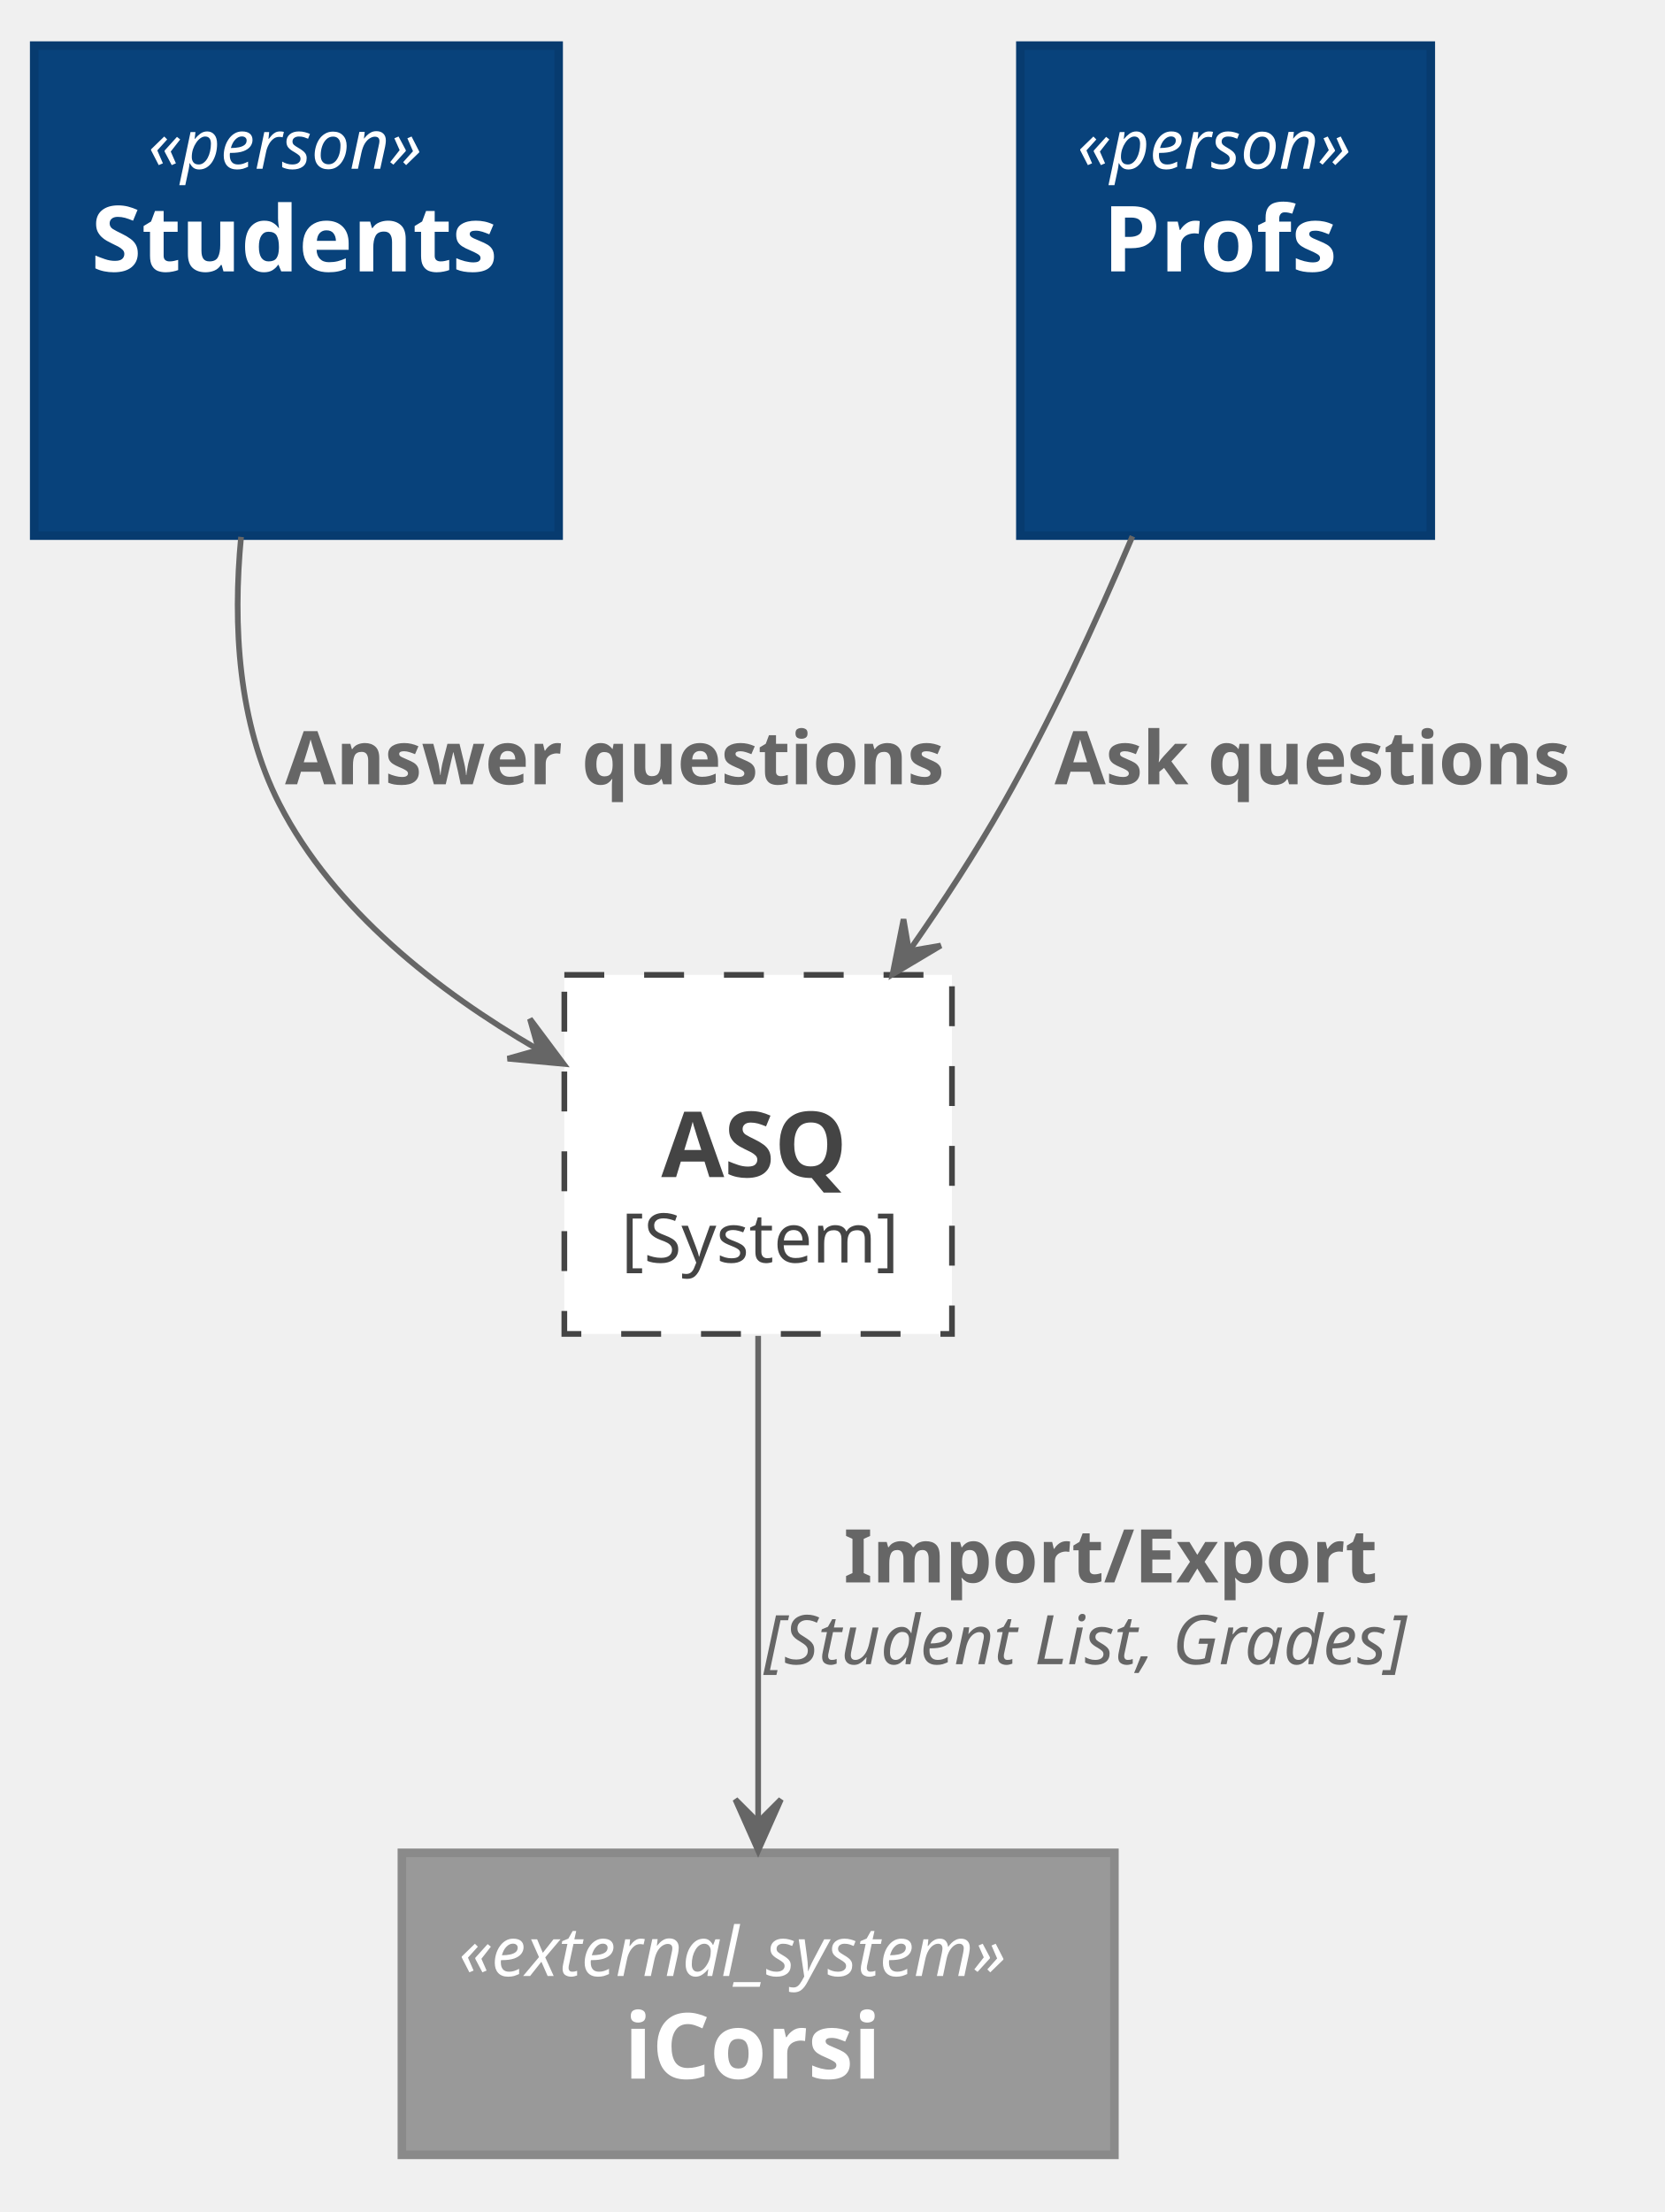
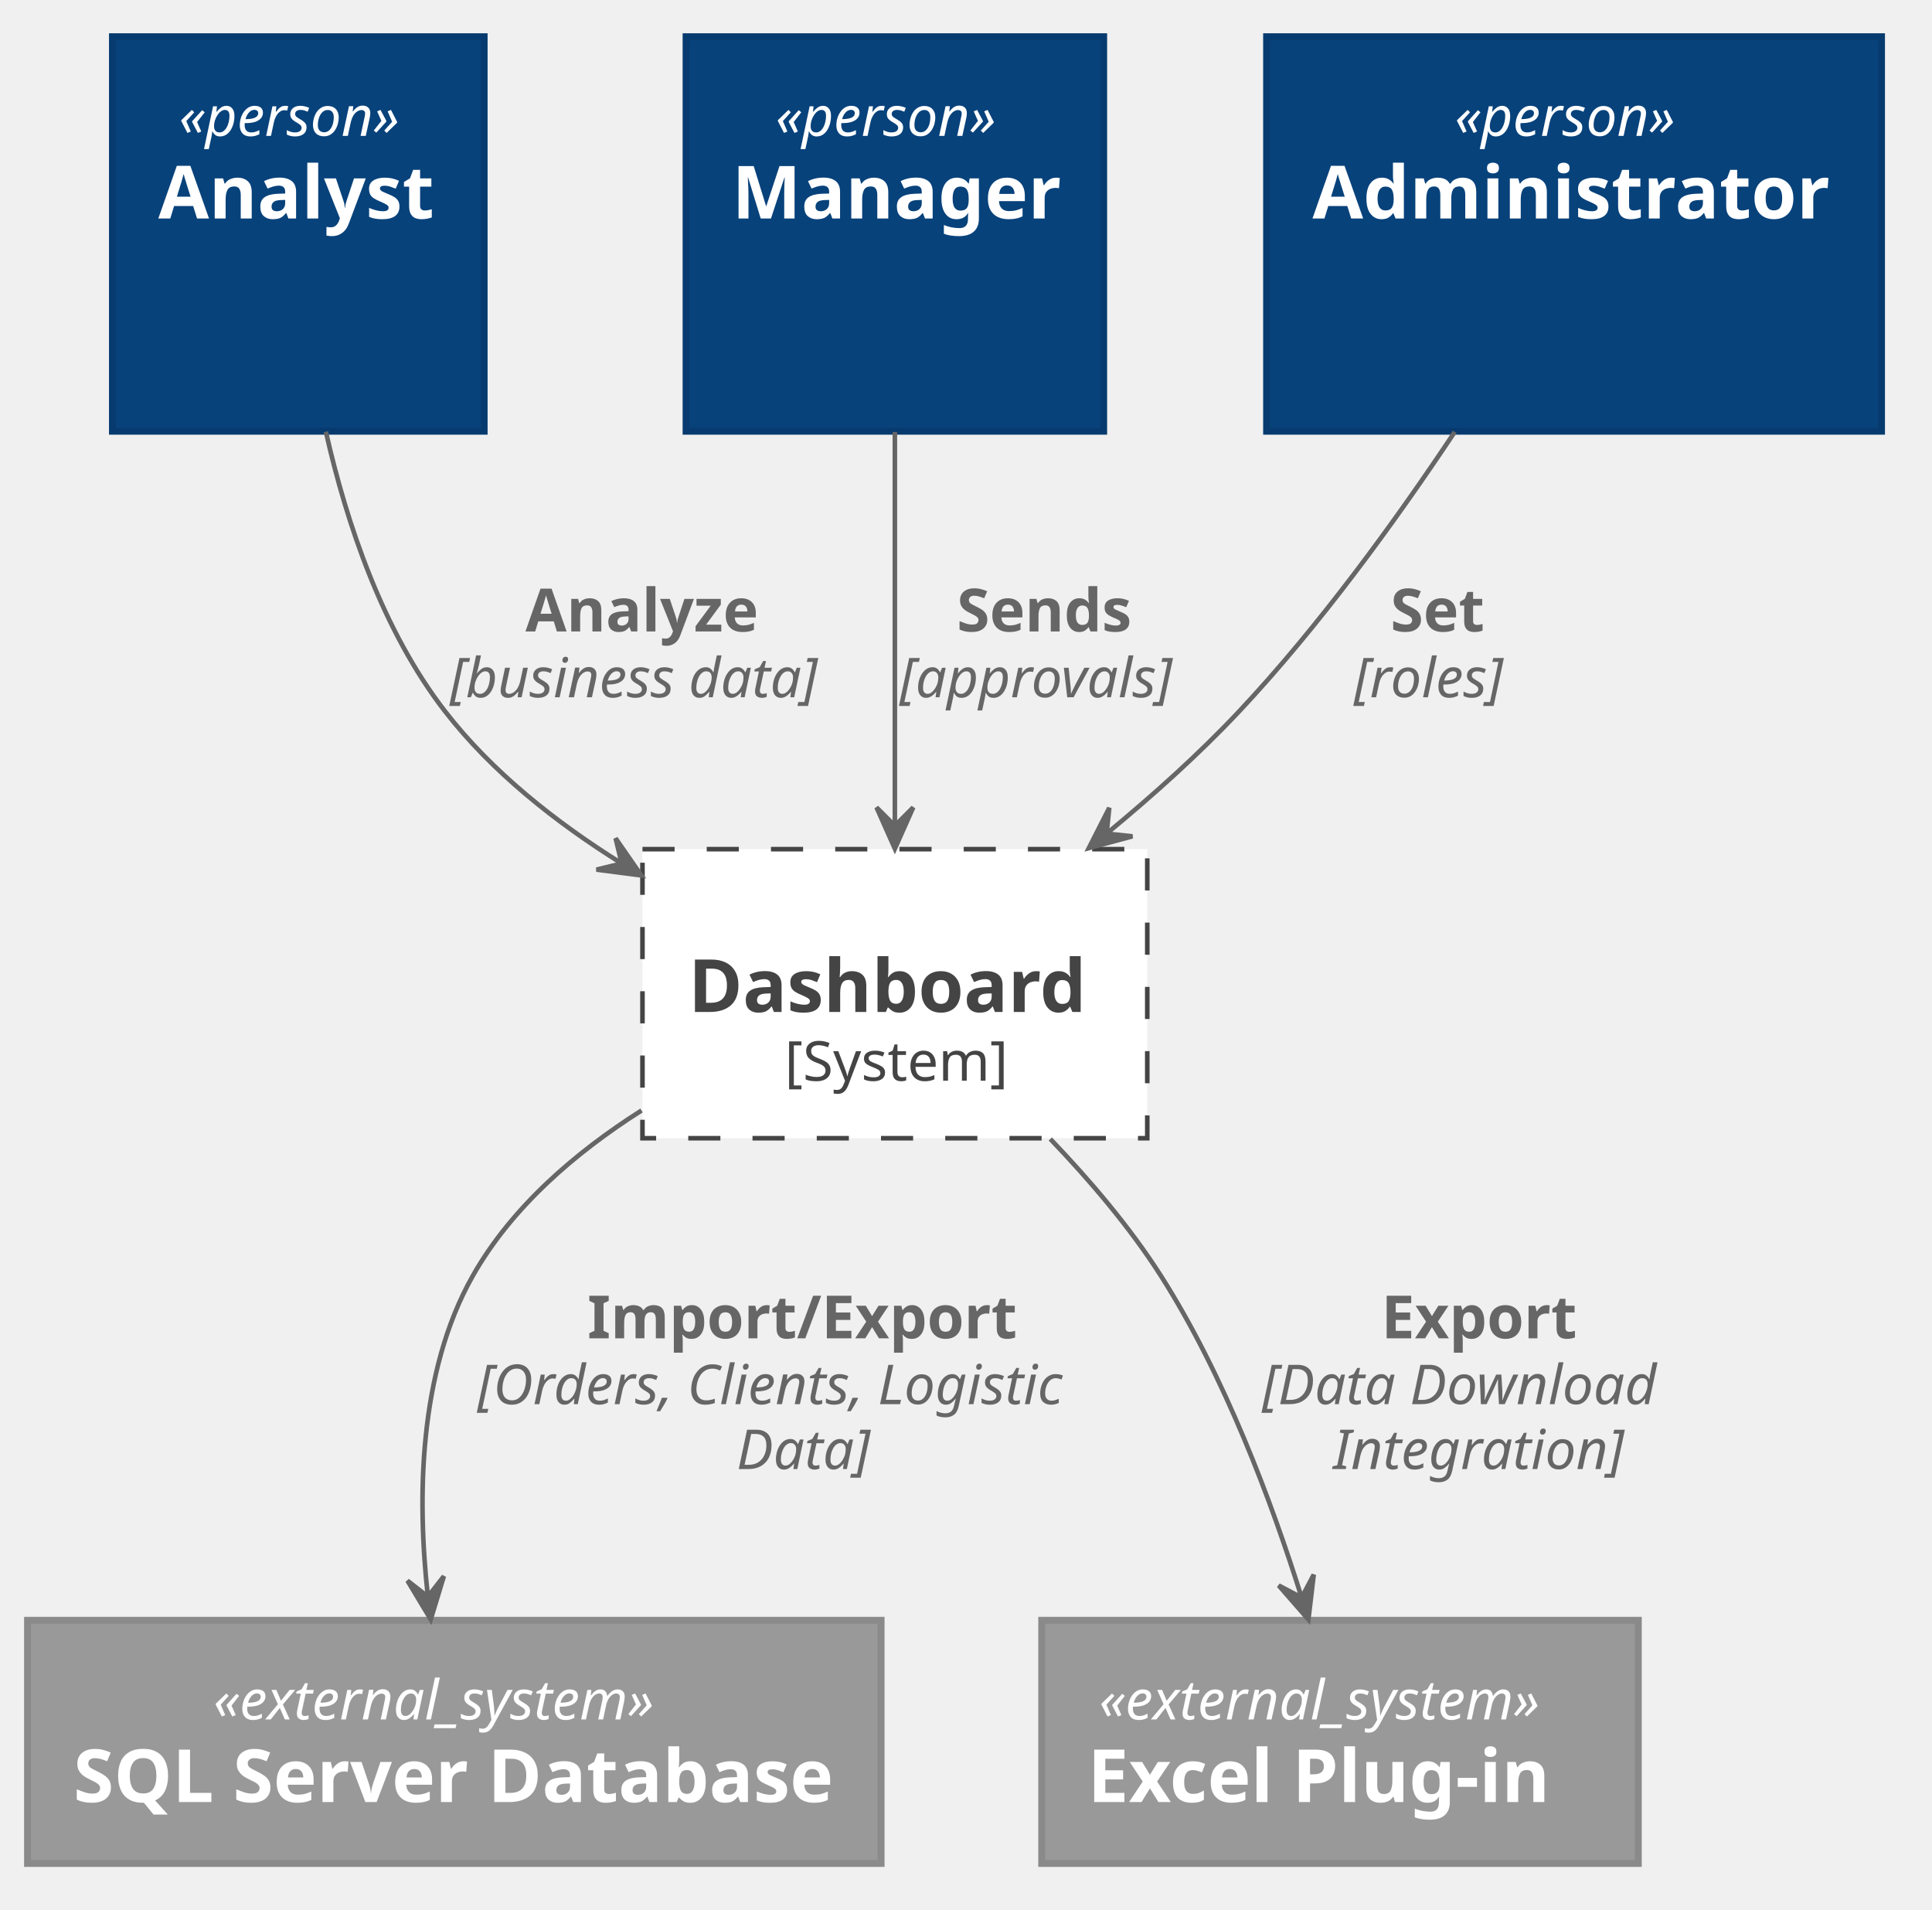
- <svg xmlns="http://www.w3.org/2000/svg" contentScriptType="application/ecmascript" contentStyleType="text/css" height="388px" preserveAspectRatio="none" style="width:292px;height:388px;" version="1.1" viewBox="0 0 292 388" width="292px" zoomAndPan="magnify">
+ <svg xmlns="http://www.w3.org/2000/svg" contentScriptType="application/ecmascript" contentStyleType="text/css" height="416px" preserveAspectRatio="none" style="width:421px;height:416px;" version="1.1" viewBox="0 0 421 416" width="421px" zoomAndPan="magnify">
  <defs />
  <g>
-     <rect fill="#FFFFFF" height="62.977" style="stroke: #444444; stroke-width: 1.0; stroke-dasharray: 7.0,7.0;" width="68" x="99" y="171" />
-     <text fill="#000000" font-family="sans-serif" font-size="0" font-style="italic" lengthAdjust="spacingAndGlyphs" textLength="0" x="133" y="181">«boundary»</text>
-     <text fill="#444444" font-family="sans-serif" font-size="16" font-weight="bold" lengthAdjust="spacingAndGlyphs" textLength="34" x="116" y="206.469">ASQ</text>
-     <text fill="#444444" font-family="sans-serif" font-size="12" lengthAdjust="spacingAndGlyphs" textLength="48" x="109" y="221.445">[System]</text>
-     <rect fill="#08427B" height="85.953" style="stroke: #073B6F; stroke-width: 1.5;" width="92" x="6" y="8" />
-     <text fill="#FFFFFF" font-family="sans-serif" font-size="12" font-style="italic" lengthAdjust="spacingAndGlyphs" textLength="52" x="26" y="29.602">«person»</text>
-     <text fill="#FFFFFF" font-family="sans-serif" font-size="16" font-weight="bold" lengthAdjust="spacingAndGlyphs" textLength="72" x="16" y="47.602">Students</text>
-     <text fill="#FFFFFF" font-family="sans-serif" font-size="14" lengthAdjust="spacingAndGlyphs" textLength="0" x="54" y="64.512" />
-     <text fill="#FFFFFF" font-family="sans-serif" font-size="14" lengthAdjust="spacingAndGlyphs" textLength="0" x="54" y="81" />
-     <rect fill="#08427B" height="85.953" style="stroke: #073B6F; stroke-width: 1.5;" width="72" x="179" y="8" />
-     <text fill="#FFFFFF" font-family="sans-serif" font-size="12" font-style="italic" lengthAdjust="spacingAndGlyphs" textLength="52" x="189" y="29.602">«person»</text>
-     <text fill="#FFFFFF" font-family="sans-serif" font-size="16" font-weight="bold" lengthAdjust="spacingAndGlyphs" textLength="43" x="193.5" y="47.602">Profs</text>
-     <text fill="#FFFFFF" font-family="sans-serif" font-size="14" lengthAdjust="spacingAndGlyphs" textLength="0" x="217" y="64.512" />
-     <text fill="#FFFFFF" font-family="sans-serif" font-size="14" lengthAdjust="spacingAndGlyphs" textLength="0" x="217" y="81" />
-     <rect fill="#999999" height="52.977" style="stroke: #8A8A8A; stroke-width: 1.5;" width="125" x="70.5" y="325" />
-     <text fill="#FFFFFF" font-family="sans-serif" font-size="12" font-style="italic" lengthAdjust="spacingAndGlyphs" textLength="105" x="80.5" y="346.602">«external_system»</text>
-     <text fill="#FFFFFF" font-family="sans-serif" font-size="16" font-weight="bold" lengthAdjust="spacingAndGlyphs" textLength="47" x="109.5" y="364.602">iCorsi</text>
-     <path d="M42.29,94.18 C40.81,109.65 41.74,126.83 49,141 C58.58,159.72 76.95,173.96 94.08,183.91 " fill="none" id="user_s-&gt;boundary" style="stroke: #666666; stroke-width: 1.0;" />
-     <polygon fill="#666666" points="98.86,186.61,92.966,178.72,94.499,184.165,89.053,185.698,98.86,186.61" style="stroke: #666666; stroke-width: 1.0;" />
-     <text fill="#666666" font-family="sans-serif" font-size="13" font-weight="bold" lengthAdjust="spacingAndGlyphs" textLength="121" x="50" y="137.568">Answer questions</text>
-     <path d="M198.66,94.07 C192.24,109.19 184.4,126.18 176,141 C171.18,149.51 165.43,158.3 159.73,166.45 " fill="none" id="user_p-&gt;boundary" style="stroke: #666666; stroke-width: 1.0;" />
-     <polygon fill="#666666" points="156.58,170.9,165.039,165.856,159.464,166.816,158.505,161.241,156.58,170.9" style="stroke: #666666; stroke-width: 1.0;" />
-     <text fill="#666666" font-family="sans-serif" font-size="13" font-weight="bold" lengthAdjust="spacingAndGlyphs" textLength="95" x="185" y="137.568">Ask questions</text>
-     <path d="M133,234.32 C133,259.31 133,294.38 133,319.44 " fill="none" id="boundary-&gt;icorsi" style="stroke: #666666; stroke-width: 1.0;" />
-     <polygon fill="#666666" points="133,324.63,137,315.63,133,319.63,129,315.63,133,324.63" style="stroke: #666666; stroke-width: 1.0;" />
-     <text fill="#666666" font-family="sans-serif" font-size="13" font-weight="bold" lengthAdjust="spacingAndGlyphs" textLength="96" x="148" y="277.568">Import/Export</text>
-     <text fill="#666666" font-family="sans-serif" font-size="12" font-style="italic" lengthAdjust="spacingAndGlyphs" textLength="124" x="134" y="291.912">[Student List, Grades]</text>
+     <rect fill="#FFFFFF" height="62.977" style="stroke: #444444; stroke-width: 1.0; stroke-dasharray: 7.0,7.0;" width="110" x="140" y="185" />
+     <text fill="#000000" font-family="sans-serif" font-size="0" font-style="italic" lengthAdjust="spacingAndGlyphs" textLength="0" x="195" y="195">«boundary»</text>
+     <text fill="#444444" font-family="sans-serif" font-size="16" font-weight="bold" lengthAdjust="spacingAndGlyphs" textLength="90" x="150" y="220.469">Dashboard</text>
+     <text fill="#444444" font-family="sans-serif" font-size="12" lengthAdjust="spacingAndGlyphs" textLength="48" x="171" y="235.445">[System]</text>
+     <rect fill="#08427B" height="85.953" style="stroke: #073B6F; stroke-width: 1.5;" width="81" x="24.5" y="8" />
+     <text fill="#FFFFFF" font-family="sans-serif" font-size="12" font-style="italic" lengthAdjust="spacingAndGlyphs" textLength="52" x="39" y="29.602">«person»</text>
+     <text fill="#FFFFFF" font-family="sans-serif" font-size="16" font-weight="bold" lengthAdjust="spacingAndGlyphs" textLength="61" x="34.5" y="47.602">Analyst</text>
+     <text fill="#FFFFFF" font-family="sans-serif" font-size="14" lengthAdjust="spacingAndGlyphs" textLength="0" x="67" y="64.512" />
+     <text fill="#FFFFFF" font-family="sans-serif" font-size="14" lengthAdjust="spacingAndGlyphs" textLength="0" x="67" y="81" />
+     <rect fill="#08427B" height="85.953" style="stroke: #073B6F; stroke-width: 1.5;" width="91" x="149.5" y="8" />
+     <text fill="#FFFFFF" font-family="sans-serif" font-size="12" font-style="italic" lengthAdjust="spacingAndGlyphs" textLength="52" x="169" y="29.602">«person»</text>
+     <text fill="#FFFFFF" font-family="sans-serif" font-size="16" font-weight="bold" lengthAdjust="spacingAndGlyphs" textLength="71" x="159.5" y="47.602">Manager</text>
+     <text fill="#FFFFFF" font-family="sans-serif" font-size="14" lengthAdjust="spacingAndGlyphs" textLength="0" x="197" y="64.512" />
+     <text fill="#FFFFFF" font-family="sans-serif" font-size="14" lengthAdjust="spacingAndGlyphs" textLength="0" x="197" y="81" />
+     <rect fill="#08427B" height="85.953" style="stroke: #073B6F; stroke-width: 1.5;" width="134" x="276" y="8" />
+     <text fill="#FFFFFF" font-family="sans-serif" font-size="12" font-style="italic" lengthAdjust="spacingAndGlyphs" textLength="52" x="317" y="29.602">«person»</text>
+     <text fill="#FFFFFF" font-family="sans-serif" font-size="16" font-weight="bold" lengthAdjust="spacingAndGlyphs" textLength="114" x="286" y="47.602">Administrator</text>
+     <text fill="#FFFFFF" font-family="sans-serif" font-size="14" lengthAdjust="spacingAndGlyphs" textLength="0" x="345" y="64.512" />
+     <text fill="#FFFFFF" font-family="sans-serif" font-size="14" lengthAdjust="spacingAndGlyphs" textLength="0" x="345" y="81" />
+     <rect fill="#999999" height="52.977" style="stroke: #8A8A8A; stroke-width: 1.5;" width="186" x="6" y="353" />
+     <text fill="#FFFFFF" font-family="sans-serif" font-size="12" font-style="italic" lengthAdjust="spacingAndGlyphs" textLength="105" x="46.5" y="374.602">«external_system»</text>
+     <text fill="#FFFFFF" font-family="sans-serif" font-size="16" font-weight="bold" lengthAdjust="spacingAndGlyphs" textLength="166" x="16" y="392.602">SQL Server Database</text>
+     <rect fill="#999999" height="52.977" style="stroke: #8A8A8A; stroke-width: 1.5;" width="130" x="227" y="353" />
+     <text fill="#FFFFFF" font-family="sans-serif" font-size="12" font-style="italic" lengthAdjust="spacingAndGlyphs" textLength="105" x="239.5" y="374.602">«external_system»</text>
+     <text fill="#FFFFFF" font-family="sans-serif" font-size="16" font-weight="bold" lengthAdjust="spacingAndGlyphs" textLength="110" x="237" y="392.602">Excel Plug-in</text>
+     <path d="M71.01,94.05 C75.54,114.09 83.4,137.46 97,155 C107.21,168.18 121.17,179.19 135.35,188.04 " fill="none" id="user_a-&gt;boundary" style="stroke: #666666; stroke-width: 1.0;" />
+     <polygon fill="#666666" points="139.75,190.72,134.142,182.624,135.479,188.12,129.982,189.457,139.75,190.72" style="stroke: #666666; stroke-width: 1.0;" />
+     <text fill="#666666" font-family="sans-serif" font-size="13" font-weight="bold" lengthAdjust="spacingAndGlyphs" textLength="55" x="114.5" y="137.568">Analyze</text>
+     <text fill="#666666" font-family="sans-serif" font-size="12" font-style="italic" lengthAdjust="spacingAndGlyphs" textLength="88" x="98" y="151.912">[business data]</text>
+     <path d="M195,94.11 C195,120.61 195,154.44 195,179.65 " fill="none" id="user_m-&gt;boundary" style="stroke: #666666; stroke-width: 1.0;" />
+     <polygon fill="#666666" points="195,184.9,199,175.9,195,179.9,191,175.9,195,184.9" style="stroke: #666666; stroke-width: 1.0;" />
+     <text fill="#666666" font-family="sans-serif" font-size="13" font-weight="bold" lengthAdjust="spacingAndGlyphs" textLength="40" x="208.5" y="137.568">Sends</text>
+     <text fill="#666666" font-family="sans-serif" font-size="12" font-style="italic" lengthAdjust="spacingAndGlyphs" textLength="65" x="196" y="151.912">[approvals]</text>
+     <path d="M317,94.1 C304.03,113.59 287.41,136.47 270,155 C261.3,164.26 251.17,173.34 241.21,181.55 " fill="none" id="user_ad-&gt;boundary" style="stroke: #666666; stroke-width: 1.0;" />
+     <polygon fill="#666666" points="237.26,184.77,246.767,182.199,241.141,181.617,241.723,175.99,237.26,184.77" style="stroke: #666666; stroke-width: 1.0;" />
+     <text fill="#666666" font-family="sans-serif" font-size="13" font-weight="bold" lengthAdjust="spacingAndGlyphs" textLength="20" x="303" y="137.568">Set</text>
+     <text fill="#666666" font-family="sans-serif" font-size="12" font-style="italic" lengthAdjust="spacingAndGlyphs" textLength="36" x="295" y="151.912">[roles]</text>
+     <path d="M139.8,241.93 C125.35,251.1 111.47,263.02 103,278 C91.12,299.02 90.91,326.66 93.22,347.63 " fill="none" id="boundary-&gt;sql" style="stroke: #666666; stroke-width: 1.0;" />
+     <polygon fill="#666666" points="93.86,352.81,96.726,343.387,93.247,347.848,88.787,344.368,93.86,352.81" style="stroke: #666666; stroke-width: 1.0;" />
+     <text fill="#666666" font-family="sans-serif" font-size="13" font-weight="bold" lengthAdjust="spacingAndGlyphs" textLength="96" x="128" y="291.568">Import/Export</text>
+     <text fill="#666666" font-family="sans-serif" font-size="12" font-style="italic" lengthAdjust="spacingAndGlyphs" textLength="140" x="104" y="305.912">[Orders, Clients, Logistic</text>
+     <text fill="#666666" font-family="sans-serif" font-size="12" font-style="italic" lengthAdjust="spacingAndGlyphs" textLength="31" x="160.5" y="320.045">Data]</text>
+     <path d="M228.87,248.14 C237.52,257.16 246.28,267.45 253,278 C266.87,299.77 277.12,327.26 283.62,347.98 " fill="none" id="boundary-&gt;excl" style="stroke: #666666; stroke-width: 1.0;" />
+     <polygon fill="#666666" points="285.11,352.83,286.28,343.051,283.637,348.052,278.635,345.408,285.11,352.83" style="stroke: #666666; stroke-width: 1.0;" />
+     <text fill="#666666" font-family="sans-serif" font-size="13" font-weight="bold" lengthAdjust="spacingAndGlyphs" textLength="44" x="301" y="291.568">Export</text>
+     <text fill="#666666" font-family="sans-serif" font-size="12" font-style="italic" lengthAdjust="spacingAndGlyphs" textLength="92" x="275" y="305.912">[Data Download</text>
+     <text fill="#666666" font-family="sans-serif" font-size="12" font-style="italic" lengthAdjust="spacingAndGlyphs" textLength="65" x="290.5" y="320.045">Integration]</text>
  </g>
</svg>
